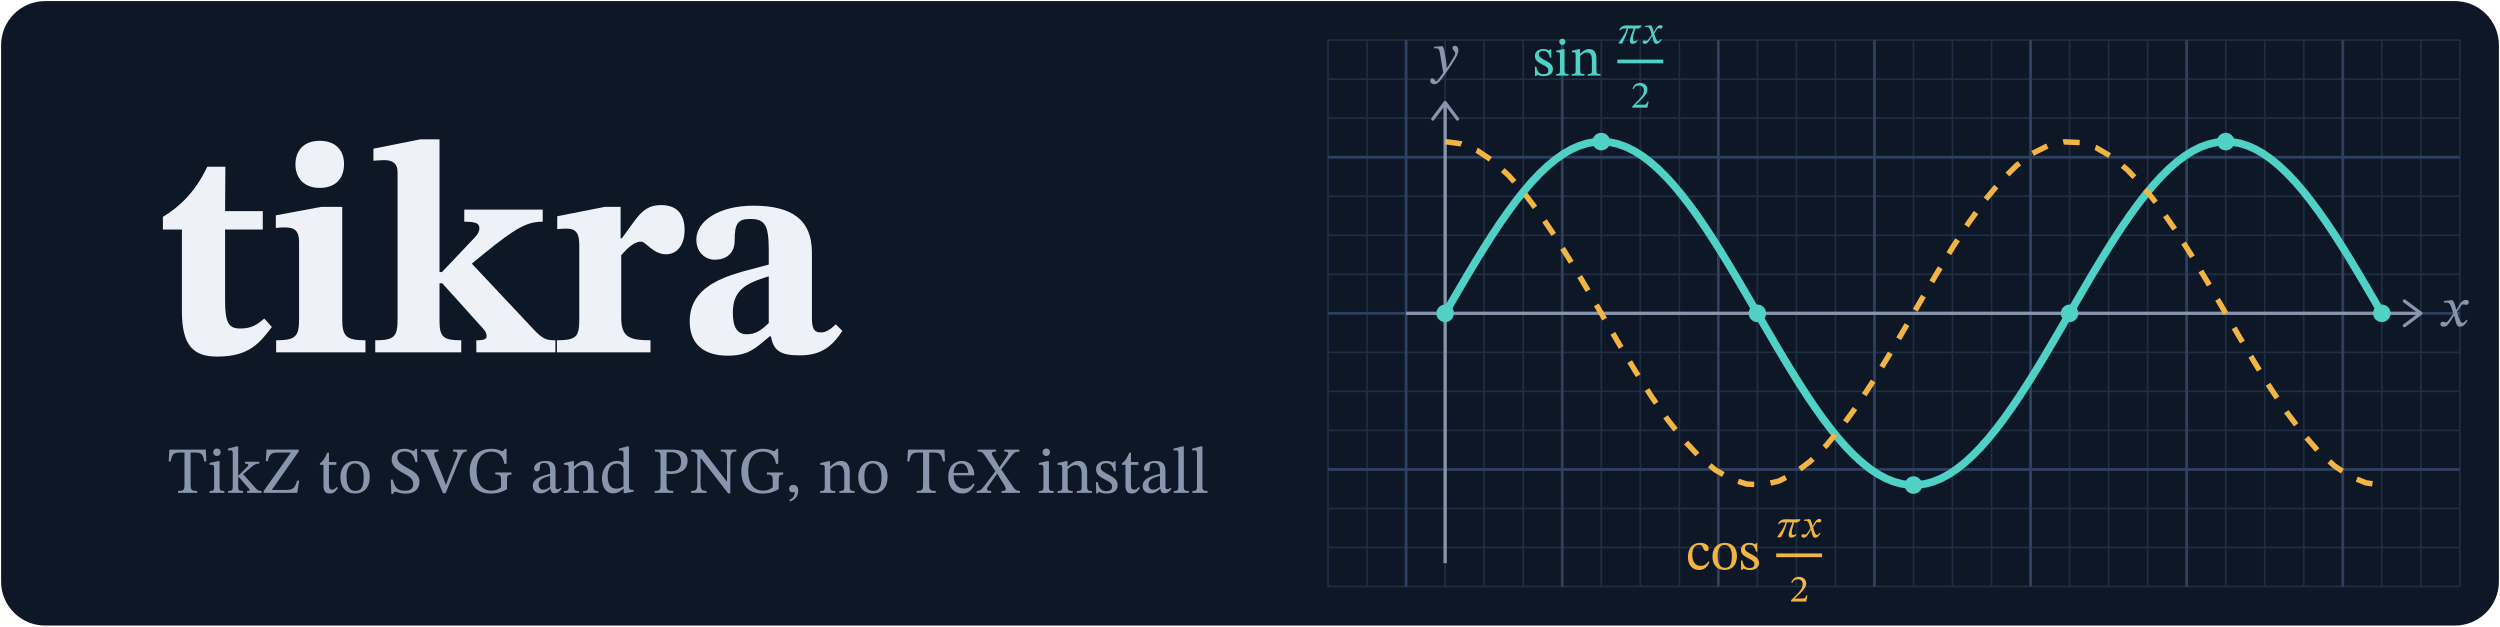
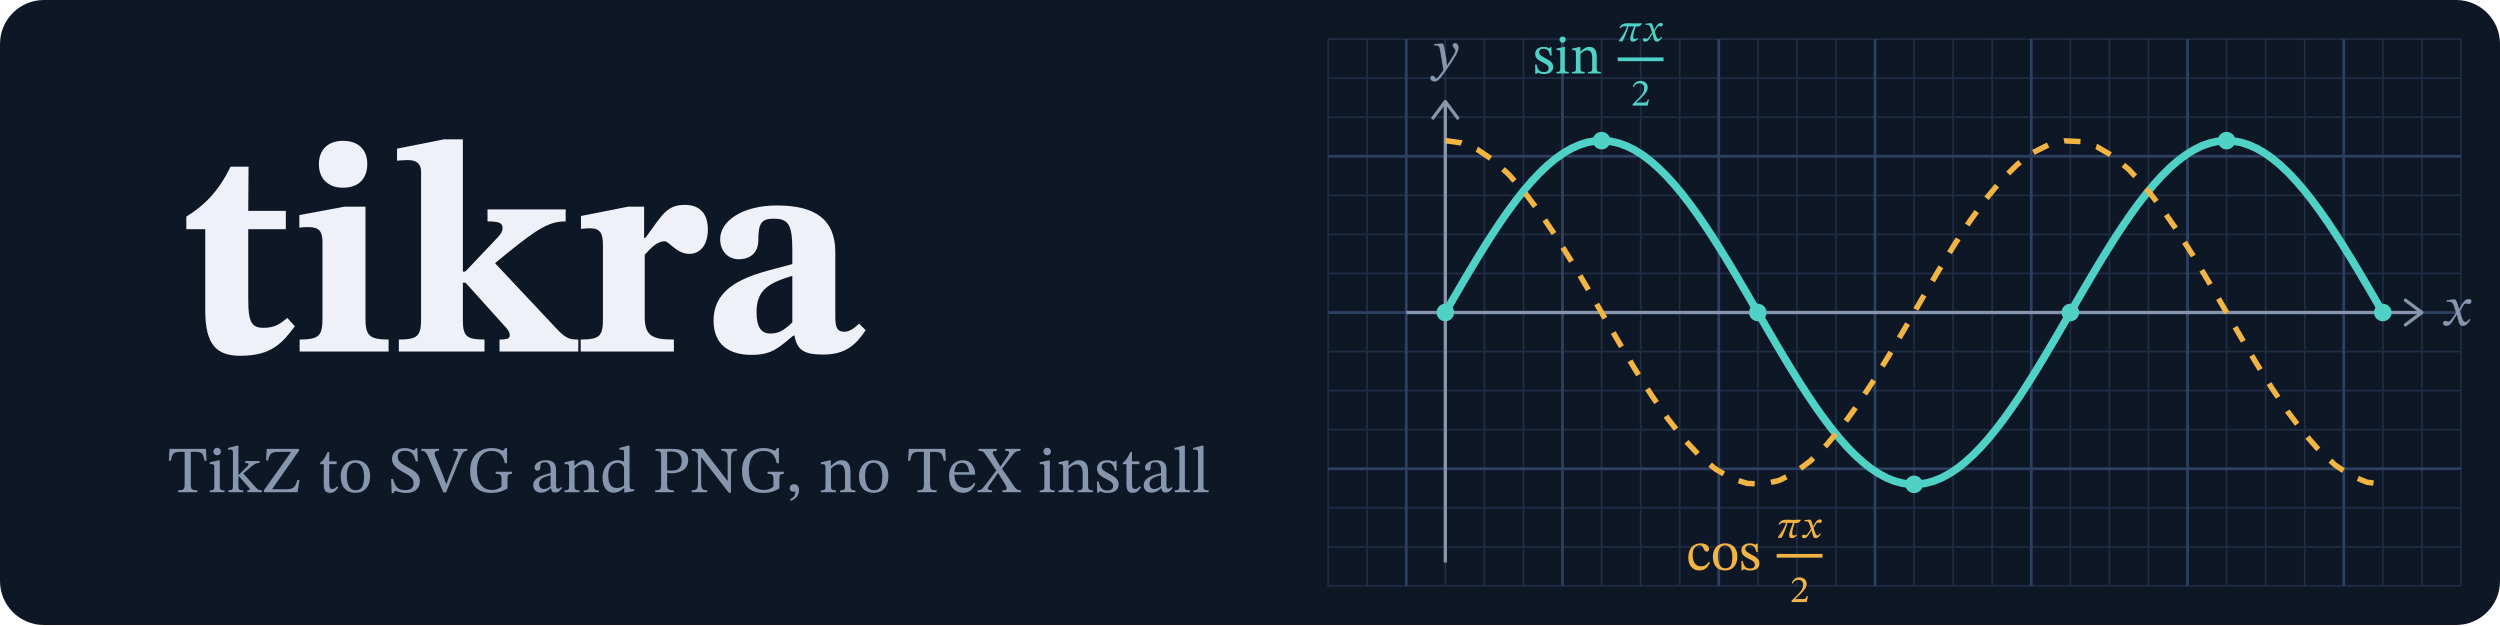
- <svg xmlns="http://www.w3.org/2000/svg" viewBox="-0.2 -114.011 455.644 114.211" width="455.644pt" height="114.211pt" role="img" aria-labelledby="tr-title">
+ <svg xmlns="http://www.w3.org/2000/svg" viewBox="0 -113.386 453.543 113.386" width="453.543pt" height="113.386pt" role="img" aria-labelledby="tr-title">
  <defs>
    <path id="tr-g3293" d="M190 -14 C295 -14 330 30 371 84 L346 112 C322 92 305 79 266 79 C228 79 216 98 216 171 L216 407 L341 407 L341 468 L216 468 L217 615 L157 615 C117 531 66 483 10 449 L10 407 L73 407 L73 136 C73 21 112 -14 190 -14 Z" />
    <path id="tr-g3280" d="M314 0 L314 40 C247 40 237 55 237 113 L237 482 L167 482 L17 454 L17 412 C17 412 29 414 43 414 C73 414 94 410 94 365 L94 110 C94 53 83 40 18 40 L18 0 Z M162 545 C215 545 243 576 243 624 C243 670 215 701 162 701 C111 701 82 670 82 623 C82 576 112 545 162 545 Z" />
    <path id="tr-g3284" d="M302 0 L302 40 C244 40 230 50 230 103 L230 229 L239 229 L375 78 C384 68 386 60 386 55 C386 45 382 40 352 40 L352 0 L614 0 L614 40 C586 40 573 42 539 79 L337 294 L376 326 C484 414 521 433 572 433 L572 473 L312 473 L312 433 C354 433 362 426 362 411 C362 399 355 390 348 382 L238 266 L230 266 L230 706 L167 706 L11 675 L11 635 C11 635 34 637 47 637 C72 637 91 628 91 597 L91 109 C91 52 80 40 17 40 L17 0 Z" />
    <path id="tr-g3291" d="M327 0 L327 40 C256 40 230 51 230 116 L230 322 C253 348 274 367 296 367 C312 367 335 325 379 325 C409 325 440 348 440 406 C440 457 415 488 363 488 C300 488 285 448 232 378 L228 378 L228 482 L175 482 L18 451 L18 408 C18 408 29 410 49 410 C84 410 91 390 91 354 L91 109 C91 53 82 40 17 40 L17 0 Z" />
    <path id="tr-g3272" d="M393 -10 C468 -10 502 22 535 71 L513 93 C498 78 481 66 465 66 C444 66 434 74 434 114 L434 331 C434 441 365 486 240 486 C124 486 51 434 51 374 C51 329 83 307 112 307 C147 307 178 325 178 371 C178 428 189 442 229 442 C277 442 291 424 291 339 L291 291 C196 263 29 242 29 103 C29 22 82 -11 155 -11 C224 -11 246 13 294 53 L298 53 C307 7 327 -10 393 -10 Z M218 60 C187 60 172 82 172 131 C172 206 213 228 291 252 L291 97 C262 69 244 60 218 60 Z" />
    <path id="tr-g22" d="M587 477 L579 657 L26 657 L15 477 L46 477 C67 586 81 612 191 612 L255 612 L255 131 C255 40 241 30 157 30 L157 0 L447 0 L447 30 C361 30 348 40 348 131 L348 612 L411 612 C522 612 534 586 556 477 Z" />
    <path id="tr-g263" d="M257 28 C190 28 185 43 185 101 L185 482 L159 482 L33 454 L33 425 C33 425 44 427 58 427 C87 427 102 423 102 380 L102 101 C102 44 99 28 32 28 L32 0 L257 0 Z M145 673 C110 673 88 647 88 617 C88 586 111 560 145 560 C180 560 202 586 202 617 C202 647 180 673 145 673 Z" />
    <path id="tr-g266" d="M539 0 L539 29 C497 29 481 32 433 87 L257 285 L307 326 C420 425 438 443 503 443 L503 473 L287 473 L287 443 C325 443 336 438 336 425 C336 409 322 397 318 393 L189 265 L183 265 L183 706 L156 706 L26 671 L26 644 C26 644 46 646 60 646 C93 646 100 637 100 595 L100 95 C100 40 90 29 30 29 L30 0 L257 0 L257 29 C194 29 183 40 183 91 L183 243 L189 243 L346 65 C351 60 357 50 357 41 C357 32 347 29 318 29 L318 0 Z" />
    <path id="tr-g28" d="M567 186 L536 186 C503 75 478 44 364 44 L155 44 L155 50 L560 629 L560 657 L71 657 L60 482 L92 482 C112 593 152 612 255 612 L436 612 L436 604 L28 29 L28 0 L538 0 Z" />
    <path id="tr-g275" d="M293 90 C268 62 255 49 223 49 C184 49 175 73 175 144 L175 426 L288 426 L288 468 L175 468 L176 610 L150 610 C114 525 84 478 37 449 L37 426 L92 426 L92 116 C92 26 121 -10 188 -10 C252 -10 273 20 312 74 Z" />
    <path id="tr-g270" d="M258 485 C123 485 34 387 34 242 C34 80 118 -10 258 -10 C388 -10 480 78 480 246 C480 394 395 485 258 485 Z M254 447 C343 447 388 364 388 241 C388 78 344 30 262 30 C176 29 127 96 127 255 C127 383 178 447 254 447 Z" />
    <path id="tr-g21" d="M440 467 L433 667 L407 667 C402 646 392 638 376 638 C352 638 330 669 239 669 C135 668 49 612 49 507 C49 402 130 354 210 308 C292 261 376 226 376 138 C376 62 329 32 254 32 C152 31 101 63 66 201 L35 201 L44 -15 L75 -15 C76 5 88 18 102 18 C125 18 164 -12 268 -12 C384 -12 471 51 471 167 C471 286 372 331 283 381 C208 424 136 460 136 535 C136 597 175 629 243 629 C344 630 382 577 410 467 Z" />
    <path id="tr-g24" d="M407 226 L372 126 L367 126 L328 231 L207 528 C195 557 190 576 190 589 C190 626 232 627 258 627 L258 657 L-10 657 L-10 627 C44 627 66 603 95 536 L324 -5 L364 -5 L570 497 C618 610 631 627 687 627 L687 657 L477 657 L477 627 C524 627 544 620 544 593 C544 575 539 559 533 544 Z" />
    <path id="tr-g9" d="M685 310 L438 310 L438 278 C514 278 526 264 526 192 L526 84 C486 54 446 34 384 34 C241 34 154 134 154 338 C154 515 236 626 377 626 C483 626 553 573 576 440 L610 440 L610 669 L581 669 C568 647 562 633 545 633 C520 633 486 669 376 669 C188 669 50 548 50 326 C50 112 158 -11 370 -11 C480 -11 545 15 617 57 L617 202 C617 264 629 278 685 278 Z" />
    <path id="tr-g255" d="M308 62 C314 18 324 -5 368 -5 C419 -5 443 16 476 64 L461 80 C447 65 433 55 414 55 C393 55 384 63 384 104 L384 331 C384 435 343 485 234 485 C125 485 58 431 58 375 C58 342 80 327 100 327 C128 327 144 342 144 373 C144 433 154 454 211 454 C271 454 301 421 301 334 L301 290 C215 263 38 237 38 105 C38 41 80 -7 157 -7 C221 -7 257 21 304 62 Z M301 92 C267 64 231 48 198 48 C155 48 126 79 126 129 C126 207 210 234 301 257 Z" />
    <path id="tr-g269" d="M481 307 C481 422 438 485 347 485 C284 485 240 449 186 401 L182 401 L183 482 L160 482 L33 453 L33 424 C33 424 43 426 60 426 C87 426 102 418 102 382 L102 101 C102 45 99 28 32 28 L32 0 L261 0 L261 28 C189 28 185 45 185 101 L185 358 C215 385 252 421 306 421 C351 421 398 402 398 282 L398 101 C398 45 395 28 324 28 L324 0 L555 0 L555 28 C488 28 481 45 481 101 Z" />
    <path id="tr-g258" d="M514 18 L514 45 L493 45 C456 45 443 55 443 107 L443 706 L416 706 L290 671 L290 643 C290 643 307 645 316 645 C355 645 360 636 360 592 L360 461 C329 478 296 485 263 485 C137 485 33 384 33 219 C33 91 91 -8 204 -8 C270 -8 321 30 359 64 L363 64 L363 -5 L386 -5 Z M360 101 C325 77 298 64 251 64 C166 64 120 120 120 258 C120 384 177 445 261 445 C323 445 352 406 360 365 Z" />
    <path id="tr-g18" d="M48 657 L48 627 C112 627 133 616 133 557 L133 127 C133 43 122 30 44 30 L44 0 L326 0 L326 30 C245 30 225 41 225 123 L225 294 C236 289 262 286 282 286 C413 286 544 335 544 491 C544 624 425 657 297 657 Z M225 614 C246 616 265 618 285 618 C393 618 445 567 445 477 C445 361 387 327 279 327 C259 327 236 329 225 331 Z" />
    <path id="tr-g16" d="M715 657 L479 657 L479 627 C521 627 539 621 555 602 C570 585 574 558 574 498 L574 174 L569 174 L199 657 L29 657 L29 627 C74 627 91 617 123 576 L123 149 C123 48 108 30 29 30 L29 0 L263 0 L263 30 C188 30 172 49 172 149 L172 527 L177 527 L591 -8 L624 -8 L624 493 C624 565 634 593 650 607 C665 621 679 627 715 627 Z" />
    <path id="tr-g1048" d="M70 -132 C110 -114 194 -80 194 33 C194 88 167 121 117 121 C77 121 55 94 55 62 C55 33 71 8 110 8 C121 8 130 10 141 14 C141 -67 95 -91 58 -107 Z" />
    <path id="tr-g259" d="M415 143 C383 101 352 65 271 65 C191 65 115 128 115 266 L431 266 C426 406 354 485 245 485 C128 485 34 405 34 238 C34 77 127 -10 247 -10 C350 -10 398 53 434 129 Z M114 303 C122 396 162 445 230 445 C301 445 334 377 337 303 Z" />
    <path id="tr-g26" d="M660 0 L660 29 C610 30 590 41 557 89 L374 357 L513 538 C568 611 588 625 652 627 L652 657 L422 657 L422 627 C470 627 481 619 481 604 C481 588 470 568 454 542 L349 391 L347 391 L291 486 C267 533 232 574 232 598 C232 619 247 627 284 627 L295 627 L295 657 L17 657 L17 627 C86 627 96 612 144 542 L287 328 L120 108 C72 45 55 31 2 29 L2 0 L223 0 L223 29 C170 29 159 40 159 57 C159 76 179 103 192 120 L313 291 L315 291 L344 241 L407 142 C433 101 443 78 443 57 C443 35 429 29 390 29 L380 29 L380 0 Z" />
    <path id="tr-g274" d="M39 164 L42 -8 L63 -8 L84 15 L86 15 C112 4 142 -11 200 -11 C290 -11 368 25 368 119 C368 193 319 230 228 278 C144 321 111 346 111 385 C111 430 146 451 192 451 C253 451 290 422 312 327 L339 327 L336 480 L316 480 L299 459 L298 459 C273 471 243 485 193 485 C107 485 40 441 40 359 C40 285 81 250 172 204 C265 158 284 139 284 92 C284 45 248 26 198 26 C124 26 86 61 65 164 Z" />
    <path id="tr-g267" d="M260 29 C188 29 183 43 183 101 L183 706 L158 706 L26 671 L26 644 C26 644 41 646 58 646 C83 646 100 644 100 603 L100 101 C100 45 96 29 30 29 L30 0 L260 0 Z" />
    <path id="tr-g3354" d="M315 298 L312 298 L300 349 C286 403 267 447 243 475 L228 475 L89 459 L89 429 C89 429 104 432 120 432 C186 433 203 406 230 322 L258 231 L186 126 C147 70 129 69 125 69 C108 69 84 82 62 82 C38 82 23 60 23 40 C23 15 38 -9 81 -9 C141 -9 174 38 206 90 L270 194 L274 194 L299 93 C313 28 335 -10 381 -10 C449 -10 491 58 520 102 L499 118 C472 82 453 62 427 62 C396 62 376 99 348 191 L327 259 L388 356 C405 384 419 398 442 398 C455 398 478 388 494 388 C521 388 540 411 540 435 C540 463 528 479 490 479 C431 479 391 430 364 382 Z" />
    <path id="tr-g3355" d="M251 325 C239 405 232 437 210 475 L195 475 L53 464 L53 435 C53 435 74 437 88 437 C149 437 154 388 161 343 L220 -9 C192 -52 112 -165 93 -165 C71 -165 60 -112 22 -112 C-1 -112 -17 -125 -17 -155 C-17 -192 18 -220 60 -220 C136 -220 197 -112 289 15 C341 87 398 173 452 268 C484 322 496 367 496 406 C496 449 470 482 433 482 C404 482 389 464 389 443 C389 405 438 377 438 351 C438 327 429 303 405 264 L290 79 L284 79 L275 179 Z" />
    <path id="tr-g4030" d="M625 473 C571 469 513 467 451 467 C380 468 324 472 252 472 C157 472 90 442 48 354 L70 339 C113 391 135 392 242 392 C218 307 189 249 137 169 C88 93 76 77 31 14 L31 0 L126 0 C167 68 258 285 281 391 C330 391 375 389 424 388 C383 277 326 154 326 68 C326 26 343 -9 391 -9 C452 -9 494 20 527 69 L514 86 C497 73 479 61 444 61 C412 61 405 94 405 121 C405 197 452 339 468 387 C493 386 507 386 522 386 C589 386 622 436 627 461 Z" />
    <path id="tr-g1139" d="M464 160 L435 160 C412 100 399 79 346 79 L207 79 L137 76 L137 81 L269 206 C375 313 432 382 432 471 C432 576 353 644 240 644 C143 644 75 588 44 491 L68 481 C105 556 149 579 214 579 C291 579 339 531 339 456 C339 351 289 288 190 186 L38 34 L38 0 L432 0 Z" />
    <path id="tr-g257" d="M408 148 C363 90 329 65 264 65 C161 65 112 151 112 273 C112 388 161 448 242 448 C328 448 295 334 369 334 C397 334 411 350 411 379 C411 437 353 485 259 485 C115 485 33 383 33 226 C33 87 108 -10 233 -10 C340 -10 389 53 427 134 Z" />
  </defs>
-   <path d="M0 0 M8 0 L447.244 0 C451.644 0 455.244 -3.6 455.244 -8 L455.244 -105.811 C455.244 -110.211 451.644 -113.811 447.244 -113.811 L8 -113.811 C3.6 -113.811 0 -110.211 0 -105.811 L0 -8 C0 -3.6 3.6 0 8 0 Z" fill="#0e1726" />
-   <path d="M241.848 -7.113 M241.848 -7.113 L241.848 -106.698 M248.962 -7.113 L248.962 -106.698 M256.075 -7.113 L256.075 -106.698 M263.188 -7.113 L263.188 -106.698 M270.301 -7.113 L270.301 -106.698 M277.414 -7.113 L277.414 -106.698 M284.528 -7.113 L284.528 -106.698 M291.641 -7.113 L291.641 -106.698 M298.754 -7.113 L298.754 -106.698 M305.867 -7.113 L305.867 -106.698 M312.98 -7.113 L312.98 -106.698 M320.094 -7.113 L320.094 -106.698 M327.207 -7.113 L327.207 -106.698 M334.32 -7.113 L334.32 -106.698 M341.433 -7.113 L341.433 -106.698 M348.546 -7.113 L348.546 -106.698 M355.659 -7.113 L355.659 -106.698 M362.773 -7.113 L362.773 -106.698 M369.886 -7.113 L369.886 -106.698 M376.999 -7.113 L376.999 -106.698 M384.112 -7.113 L384.112 -106.698 M391.225 -7.113 L391.225 -106.698 M398.339 -7.113 L398.339 -106.698 M405.452 -7.113 L405.452 -106.698 M412.565 -7.113 L412.565 -106.698 M419.678 -7.113 L419.678 -106.698 M426.791 -7.113 L426.791 -106.698 M433.905 -7.113 L433.905 -106.698 M441.018 -7.113 L441.018 -106.698 M448.131 -7.113 L448.131 -106.698 M241.848 -7.113 L448.131 -7.113 M241.848 -14.226 L448.131 -14.226 M241.848 -21.34 L448.131 -21.34 M241.848 -28.453 L448.131 -28.453 M241.848 -35.566 L448.131 -35.566 M241.848 -42.679 L448.131 -42.679 M241.848 -49.792 L448.131 -49.792 M241.848 -56.906 L448.131 -56.906 M241.848 -64.019 L448.131 -64.019 M241.848 -71.132 L448.131 -71.132 M241.848 -78.245 L448.131 -78.245 M241.848 -85.358 L448.131 -85.358 M241.848 -92.471 L448.131 -92.471 M241.848 -99.585 L448.131 -99.585 M241.848 -106.698 L448.131 -106.698" fill="none" stroke="#1f2d45" stroke-width="0.3" stroke-linejoin="round" />
-   <path d="M241.848 -7.113 M256.075 -7.113 L256.075 -106.698 M284.528 -7.113 L284.528 -106.698 M312.98 -7.113 L312.98 -106.698 M341.433 -7.113 L341.433 -106.698 M369.886 -7.113 L369.886 -106.698 M398.339 -7.113 L398.339 -106.698 M426.791 -7.113 L426.791 -106.698 M241.848 -28.453 L448.131 -28.453 M241.848 -56.906 L448.131 -56.906 M241.848 -85.358 L448.131 -85.358" fill="none" stroke="#2e4060" stroke-width="0.5" stroke-linejoin="round" />
-   <g>
-     <g fill="#eef2f8">
-       <use href="#tr-g3293" transform="translate(28.941 -49.792) scale(0.055 -0.055)" />
-       <use href="#tr-g3280" transform="translate(49.138 -49.792) scale(0.055 -0.055)" />
-       <use href="#tr-g3284" transform="translate(67.256 -49.792) scale(0.055 -0.055)" />
-       <use href="#tr-g3291" transform="translate(100.371 -49.792) scale(0.055 -0.055)" />
-       <use href="#tr-g3272" transform="translate(123.908 -49.792) scale(0.055 -0.055)" />
-     </g>
+   <path d="M0 0 M7.97 0 L445.573 0 C449.975 0 453.543 -3.568 453.543 -7.97 L453.543 -105.416 C453.543 -109.818 449.975 -113.386 445.573 -113.386 L7.97 -113.386 C3.568 -113.386 0 -109.818 0 -105.416 L0 -7.97 C0 -3.568 3.568 0 7.97 0 Z" fill="#0e1726" />
+   <path d="M240.945 -7.087 M240.945 -7.087 L240.945 -106.299 M248.031 -7.087 L248.031 -106.299 M255.118 -7.087 L255.118 -106.299 M262.205 -7.087 L262.205 -106.299 M269.291 -7.087 L269.291 -106.299 M276.378 -7.087 L276.378 -106.299 M283.465 -7.087 L283.465 -106.299 M290.551 -7.087 L290.551 -106.299 M297.638 -7.087 L297.638 -106.299 M304.724 -7.087 L304.724 -106.299 M311.811 -7.087 L311.811 -106.299 M318.898 -7.087 L318.898 -106.299 M325.984 -7.087 L325.984 -106.299 M333.071 -7.087 L333.071 -106.299 M340.157 -7.087 L340.157 -106.299 M347.244 -7.087 L347.244 -106.299 M354.331 -7.087 L354.331 -106.299 M361.417 -7.087 L361.417 -106.299 M368.504 -7.087 L368.504 -106.299 M375.591 -7.087 L375.591 -106.299 M382.677 -7.087 L382.677 -106.299 M389.764 -7.087 L389.764 -106.299 M396.85 -7.087 L396.85 -106.299 M403.937 -7.087 L403.937 -106.299 M411.024 -7.087 L411.024 -106.299 M418.11 -7.087 L418.11 -106.299 M425.197 -7.087 L425.197 -106.299 M432.283 -7.087 L432.283 -106.299 M439.37 -7.087 L439.37 -106.299 M446.457 -7.087 L446.457 -106.299 M240.945 -7.087 L446.457 -7.087 M240.945 -14.173 L446.457 -14.173 M240.945 -21.26 L446.457 -21.26 M240.945 -28.346 L446.457 -28.346 M240.945 -35.433 L446.457 -35.433 M240.945 -42.52 L446.457 -42.52 M240.945 -49.606 L446.457 -49.606 M240.945 -56.693 L446.457 -56.693 M240.945 -63.78 L446.457 -63.78 M240.945 -70.866 L446.457 -70.866 M240.945 -77.953 L446.457 -77.953 M240.945 -85.039 L446.457 -85.039 M240.945 -92.126 L446.457 -92.126 M240.945 -99.213 L446.457 -99.213 M240.945 -106.299 L446.457 -106.299" fill="none" stroke="#1f2d45" stroke-width="0.299" stroke-miterlimit="10" />
+   <path d="M240.945 -7.087 M255.118 -7.087 L255.118 -106.299 M283.465 -7.087 L283.465 -106.299 M311.811 -7.087 L311.811 -106.299 M340.157 -7.087 L340.157 -106.299 M368.504 -7.087 L368.504 -106.299 M396.85 -7.087 L396.85 -106.299 M425.197 -7.087 L425.197 -106.299 M240.945 -28.346 L446.457 -28.346 M240.945 -56.693 L446.457 -56.693 M240.945 -85.039 L446.457 -85.039" fill="none" stroke="#2e4060" stroke-width="0.498" stroke-miterlimit="10" />
+   <g transform="matrix(2.2 0 0 2.2 33.256 -49.606)" fill="#eef2f8">
+     <use href="#tr-g3293" transform="translate(0 0) scale(0.02479 -0.02479)" />
+     <use href="#tr-g3280" transform="translate(9.146 0) scale(0.02479 -0.02479)" />
+     <use href="#tr-g3284" transform="translate(17.351 0) scale(0.02479 -0.02479)" />
+     <use href="#tr-g3291" transform="translate(32.347 0) scale(0.02479 -0.02479)" />
+     <use href="#tr-g3272" transform="translate(43.006 0) scale(0.02479 -0.02479)" />
  </g>
-   <g>
-     <g fill="#8796ad">
-       <use href="#tr-g22" transform="translate(30.363 -24.185) scale(0.012 -0.012)" />
-       <use href="#tr-g263" transform="translate(37.599 -24.185) scale(0.012 -0.012)" />
-       <use href="#tr-g266" transform="translate(41.019 -24.185) scale(0.012 -0.012)" />
-       <use href="#tr-g28" transform="translate(47.523 -24.185) scale(0.012 -0.012)" />
-       <use href="#tr-g275" transform="translate(57.651 -24.185) scale(0.012 -0.012)" />
-       <use href="#tr-g270" transform="translate(61.431 -24.185) scale(0.012 -0.012)" />
-       <use href="#tr-g21" transform="translate(70.599 -24.185) scale(0.012 -0.012)" />
-       <use href="#tr-g24" transform="translate(76.647 -24.185) scale(0.012 -0.012)" />
-       <use href="#tr-g9" transform="translate(84.807 -24.185) scale(0.012 -0.012)" />
-       <use href="#tr-g255" transform="translate(96.447 -24.185) scale(0.012 -0.012)" />
-       <use href="#tr-g269" transform="translate(102.207 -24.185) scale(0.012 -0.012)" />
-       <use href="#tr-g258" transform="translate(109.119 -24.185) scale(0.012 -0.012)" />
-       <use href="#tr-g18" transform="translate(118.587 -24.185) scale(0.012 -0.012)" />
-       <use href="#tr-g16" transform="translate(125.415 -24.185) scale(0.012 -0.012)" />
-       <use href="#tr-g9" transform="translate(134.319 -24.185) scale(0.012 -0.012)" />
-       <use href="#tr-g1048" transform="translate(142.959 -24.185) scale(0.012 -0.012)" />
-       <use href="#tr-g269" transform="translate(148.899 -24.185) scale(0.012 -0.012)" />
-       <use href="#tr-g270" transform="translate(155.811 -24.185) scale(0.012 -0.012)" />
-       <use href="#tr-g22" transform="translate(164.979 -24.185) scale(0.012 -0.012)" />
-       <use href="#tr-g259" transform="translate(172.215 -24.185) scale(0.012 -0.012)" />
-       <use href="#tr-g26" transform="translate(177.783 -24.185) scale(0.012 -0.012)" />
-       <use href="#tr-g263" transform="translate(188.751 -24.185) scale(0.012 -0.012)" />
-       <use href="#tr-g269" transform="translate(192.171 -24.185) scale(0.012 -0.012)" />
-       <use href="#tr-g274" transform="translate(199.083 -24.185) scale(0.012 -0.012)" />
-       <use href="#tr-g275" transform="translate(203.823 -24.185) scale(0.012 -0.012)" />
-       <use href="#tr-g255" transform="translate(207.603 -24.185) scale(0.012 -0.012)" />
-       <use href="#tr-g267" transform="translate(213.363 -24.185) scale(0.012 -0.012)" />
-       <use href="#tr-g267" transform="translate(216.759 -24.185) scale(0.012 -0.012)" />
-     </g>
+   <g transform="translate(30.449 -24.094)" fill="#8796ad">
+     <use href="#tr-g22" transform="translate(0 0) scale(0.01196 -0.01196)" />
+     <use href="#tr-g263" transform="translate(7.209 0) scale(0.01196 -0.01196)" />
+     <use href="#tr-g266" transform="translate(10.616 0) scale(0.01196 -0.01196)" />
+     <use href="#tr-g28" transform="translate(17.096 0) scale(0.01196 -0.01196)" />
+     <use href="#tr-g275" transform="translate(27.186 0) scale(0.01196 -0.01196)" />
+     <use href="#tr-g270" transform="translate(30.952 0) scale(0.01196 -0.01196)" />
+     <use href="#tr-g21" transform="translate(40.086 0) scale(0.01196 -0.01196)" />
+     <use href="#tr-g24" transform="translate(46.111 0) scale(0.01196 -0.01196)" />
+     <use href="#tr-g9" transform="translate(54.241 0) scale(0.01196 -0.01196)" />
+     <use href="#tr-g255" transform="translate(65.837 0) scale(0.01196 -0.01196)" />
+     <use href="#tr-g269" transform="translate(71.576 0) scale(0.01196 -0.01196)" />
+     <use href="#tr-g258" transform="translate(78.462 0) scale(0.01196 -0.01196)" />
+     <use href="#tr-g18" transform="translate(87.894 0) scale(0.01196 -0.01196)" />
+     <use href="#tr-g16" transform="translate(94.697 0) scale(0.01196 -0.01196)" />
+     <use href="#tr-g9" transform="translate(103.568 0) scale(0.01196 -0.01196)" />
+     <use href="#tr-g1048" transform="translate(112.175 0) scale(0.01196 -0.01196)" />
+     <use href="#tr-g269" transform="translate(118.093 0) scale(0.01196 -0.01196)" />
+     <use href="#tr-g270" transform="translate(124.979 0) scale(0.01196 -0.01196)" />
+     <use href="#tr-g22" transform="translate(134.113 0) scale(0.01196 -0.01196)" />
+     <use href="#tr-g259" transform="translate(141.322 0) scale(0.01196 -0.01196)" />
+     <use href="#tr-g26" transform="translate(146.869 0) scale(0.01196 -0.01196)" />
+     <use href="#tr-g263" transform="translate(157.796 0) scale(0.01196 -0.01196)" />
+     <use href="#tr-g269" transform="translate(161.203 0) scale(0.01196 -0.01196)" />
+     <use href="#tr-g274" transform="translate(168.09 0) scale(0.01196 -0.01196)" />
+     <use href="#tr-g275" transform="translate(172.812 0) scale(0.01196 -0.01196)" />
+     <use href="#tr-g255" transform="translate(176.578 0) scale(0.01196 -0.01196)" />
+     <use href="#tr-g267" transform="translate(182.316 0) scale(0.01196 -0.01196)" />
+     <use href="#tr-g267" transform="translate(185.7 0) scale(0.01196 -0.01196)" />
  </g>
-   <path d="M256.075 -56.906 L441.018 -56.906" fill="none" stroke="#8796ad" stroke-width="0.6" stroke-linejoin="round" />
-   <polyline points="438.018,-59.156 441.018,-56.906 438.018,-54.656" fill="none" stroke="#8796ad" stroke-width="0.6" stroke-linecap="round" stroke-linejoin="round" />
-   <g>
-     <g fill="#8796ad">
-       <use href="#tr-g3354" transform="translate(444.351 -54.561) scale(0.01 -0.01)" />
-     </g>
+   <path d="M255.118 -56.693 L439.37 -56.693" fill="none" stroke="#8796ad" stroke-width="0.598" stroke-miterlimit="10" />
+   <path d="M436.381 -58.935 L439.37 -56.693 L436.381 -54.451" fill="none" stroke="#8796ad" stroke-width="0.598" stroke-linecap="round" stroke-linejoin="round" />
+   <g transform="translate(442.99 -54.357)" fill="#8796ad">
+     <use href="#tr-g3354" transform="translate(0 0) scale(0.00996 -0.00996)" />
  </g>
-   <path d="M263.188 -11.381 L263.188 -95.317" fill="none" stroke="#8796ad" stroke-width="0.6" stroke-linejoin="round" />
-   <polyline points="260.938,-92.317 263.188,-95.317 265.438,-92.317" fill="none" stroke="#8796ad" stroke-width="0.6" stroke-linecap="round" stroke-linejoin="round" />
-   <g>
-     <g fill="#8796ad">
-       <use href="#tr-g3355" transform="translate(260.638 -100.85) scale(0.01 -0.01)" />
-     </g>
+   <path d="M262.205 -11.339 L262.205 -94.961" fill="none" stroke="#8796ad" stroke-width="0.598" stroke-miterlimit="10" />
+   <path d="M259.963 -91.972 L262.205 -94.961 L264.446 -91.972" fill="none" stroke="#8796ad" stroke-width="0.598" stroke-linecap="round" stroke-linejoin="round" />
+   <g transform="translate(259.664 -100.772)" fill="#8796ad">
+     <use href="#tr-g3355" transform="translate(0 0) scale(0.00996 -0.00996)" />
  </g>
-   <path d="M263.188 -56.906 L264.623 -59.382 L266.057 -61.842 L267.492 -64.272 L268.926 -66.656 L270.361 -68.978 L271.796 -71.225 L273.23 -73.382 L274.665 -75.435 L276.099 -77.373 L277.534 -79.182 L278.969 -80.852 L280.403 -82.371 L281.838 -83.731 L283.272 -84.922 L284.707 -85.938 L286.141 -86.772 L287.576 -87.419 L289.011 -87.874 L290.445 -88.135 L291.88 -88.201 L293.314 -88.07 L294.749 -87.744 L296.184 -87.224 L297.618 -86.515 L299.053 -85.62 L300.487 -84.544 L301.922 -83.296 L303.357 -81.882 L304.791 -80.311 L306.226 -78.594 L307.66 -76.741 L309.095 -74.763 L310.53 -72.674 L311.964 -70.485 L313.399 -68.212 L314.833 -65.867 L316.268 -63.467 L317.703 -61.025 L319.137 -58.557 L320.572 -56.079 L322.006 -53.607 L323.441 -51.155 L324.875 -48.738 L326.31 -46.374 L327.745 -44.075 L329.179 -41.857 L330.614 -39.733 L332.048 -37.716 L333.483 -35.82 L334.918 -34.056 L336.352 -32.436 L337.787 -30.969 L339.221 -29.664 L340.656 -28.53 L342.091 -27.574 L343.525 -26.802 L344.96 -26.219 L346.394 -25.828 L347.829 -25.632 L349.264 -25.632 L350.698 -25.828 L352.133 -26.219 L353.567 -26.802 L355.002 -27.574 L356.437 -28.53 L357.871 -29.664 L359.306 -30.969 L360.74 -32.436 L362.175 -34.056 L363.609 -35.82 L365.044 -37.716 L366.479 -39.733 L367.913 -41.857 L369.348 -44.075 L370.782 -46.374 L372.217 -48.738 L373.652 -51.155 L375.086 -53.607 L376.521 -56.079 L377.955 -58.557 L379.39 -61.025 L380.825 -63.467 L382.259 -65.867 L383.694 -68.212 L385.128 -70.485 L386.563 -72.674 L387.998 -74.763 L389.432 -76.741 L390.867 -78.594 L392.301 -80.311 L393.736 -81.882 L395.171 -83.296 L396.605 -84.544 L398.04 -85.62 L399.474 -86.515 L400.909 -87.224 L402.343 -87.744 L403.778 -88.07 L405.213 -88.201 L406.647 -88.135 L408.082 -87.874 L409.516 -87.419 L410.951 -86.772 L412.386 -85.938 L413.82 -84.922 L415.255 -83.731 L416.689 -82.371 L418.124 -80.852 L419.559 -79.182 L420.993 -77.373 L422.428 -75.435 L423.862 -73.382 L425.297 -71.225 L426.732 -68.978 L428.166 -66.656 L429.601 -64.272 L431.035 -61.842 L432.47 -59.382 L433.905 -56.906" fill="none" stroke="#4fd1c5" stroke-width="1.4" stroke-linejoin="round" />
-   <path d="M263.188 -88.204 L266.081 -87.805 L268.975 -86.62 L271.868 -84.678 L274.762 -82.029 L277.655 -78.74 L280.549 -74.895 L283.442 -70.592 L286.336 -65.941 L289.229 -61.06 L292.123 -56.072 L295.016 -51.106 L297.91 -46.288 L300.803 -41.74 L303.697 -37.578 L306.591 -33.909 L309.484 -30.824 L312.378 -28.404 L315.271 -26.71 L318.165 -25.785 L321.058 -25.652 L323.952 -26.315 L326.845 -27.757 L329.739 -29.941 L332.632 -32.811 L335.526 -36.295 L338.419 -40.304 L341.313 -44.736 L344.206 -49.478 L347.1 -54.408 L349.993 -59.403 L352.887 -64.333 L355.78 -69.075 L358.674 -73.507 L361.567 -77.516 L364.461 -81 L367.354 -83.87 L370.248 -86.055 L373.141 -87.496 L376.035 -88.159 L378.928 -88.026 L381.822 -87.101 L384.715 -85.407 L387.609 -82.987 L390.502 -79.902 L393.396 -76.233 L396.289 -72.071 L399.183 -67.523 L402.076 -62.705 L404.97 -57.739 L407.863 -52.751 L410.757 -47.87 L413.65 -43.219 L416.544 -38.916 L419.437 -35.071 L422.331 -31.782 L425.224 -29.133 L428.118 -27.191 L431.011 -26.006 L433.905 -25.607" fill="none" stroke="#f2b544" stroke-width="1" stroke-dasharray="3 3" stroke-linejoin="round" />
-   <path d="M263.188 -56.906 M264.788 -56.906 C264.788 -57.789 264.072 -58.506 263.188 -58.506 C262.304 -58.506 261.588 -57.789 261.588 -56.906 C261.588 -56.022 262.304 -55.306 263.188 -55.306 C264.072 -55.306 264.788 -56.022 264.788 -56.906 Z" fill="#4fd1c5" />
-   <path d="M291.641 -88.204 M293.241 -88.204 C293.241 -89.087 292.524 -89.804 291.641 -89.804 C290.757 -89.804 290.041 -89.087 290.041 -88.204 C290.041 -87.32 290.757 -86.604 291.641 -86.604 C292.524 -86.604 293.241 -87.32 293.241 -88.204 Z" fill="#4fd1c5" />
-   <path d="M320.094 -56.906 M321.694 -56.906 C321.694 -57.789 320.977 -58.506 320.094 -58.506 C319.21 -58.506 318.494 -57.789 318.494 -56.906 C318.494 -56.022 319.21 -55.306 320.094 -55.306 C320.977 -55.306 321.694 -56.022 321.694 -56.906 Z" fill="#4fd1c5" />
-   <path d="M348.546 -25.607 M350.146 -25.607 C350.146 -26.491 349.43 -27.207 348.546 -27.207 C347.663 -27.207 346.946 -26.491 346.946 -25.607 C346.946 -24.724 347.663 -24.007 348.546 -24.007 C349.43 -24.007 350.146 -24.724 350.146 -25.607 Z" fill="#4fd1c5" />
-   <path d="M376.999 -56.906 M378.599 -56.906 C378.599 -57.789 377.883 -58.506 376.999 -58.506 C376.115 -58.506 375.399 -57.789 375.399 -56.906 C375.399 -56.022 376.115 -55.306 376.999 -55.306 C377.883 -55.306 378.599 -56.022 378.599 -56.906 Z" fill="#4fd1c5" />
-   <path d="M405.452 -88.204 M407.052 -88.204 C407.052 -89.087 406.335 -89.804 405.452 -89.804 C404.568 -89.804 403.852 -89.087 403.852 -88.204 C403.852 -87.32 404.568 -86.604 405.452 -86.604 C406.335 -86.604 407.052 -87.32 407.052 -88.204 Z" fill="#4fd1c5" />
-   <path d="M433.905 -56.906 M435.505 -56.906 C435.505 -57.789 434.788 -58.506 433.905 -58.506 C433.021 -58.506 432.305 -57.789 432.305 -56.906 C432.305 -56.022 433.021 -55.306 433.905 -55.306 C434.788 -55.306 435.505 -56.022 435.505 -56.906 Z" fill="#4fd1c5" />
-   <g>
-     <g fill="#4fd1c5">
-       <use href="#tr-g274" transform="translate(279.152 -100.232) scale(0.01 -0.01)" />
-       <use href="#tr-g263" transform="translate(283.102 -100.232) scale(0.01 -0.01)" />
-       <use href="#tr-g269" transform="translate(285.952 -100.232) scale(0.01 -0.01)" />
-       <use href="#tr-g4030" transform="translate(294.579 -106.082) scale(0.007 -0.007)" />
-       <use href="#tr-g3354" transform="translate(299.017 -106.082) scale(0.007 -0.007)" />
-       <use href="#tr-g1139" transform="translate(297.022 -94.382) scale(0.007 -0.007)" />
-       <rect x="294.579" y="-103.152" width="8.351" height="0.68" />
-     </g>
+   <path d="M262.205 -56.693 L263.634 -59.16 L265.063 -61.611 L266.492 -64.032 L267.922 -66.407 L269.351 -68.72 L270.78 -70.959 L272.209 -73.108 L273.639 -75.154 L275.068 -77.084 L276.497 -78.886 L277.926 -80.55 L279.355 -82.063 L280.785 -83.418 L282.214 -84.605 L283.643 -85.617 L285.072 -86.448 L286.502 -87.092 L287.931 -87.546 L289.36 -87.806 L290.789 -87.871 L292.219 -87.741 L293.648 -87.416 L295.077 -86.899 L296.506 -86.192 L297.935 -85.3 L299.365 -84.229 L300.794 -82.985 L302.223 -81.576 L303.652 -80.011 L305.082 -78.3 L306.511 -76.454 L307.94 -74.484 L309.37 -72.402 L310.799 -70.222 L312.228 -67.957 L313.657 -65.621 L315.086 -63.229 L316.516 -60.797 L317.945 -58.338 L319.374 -55.87 L320.803 -53.406 L322.233 -50.963 L323.662 -48.556 L325.091 -46.2 L326.52 -43.91 L327.95 -41.7 L329.379 -39.584 L330.808 -37.575 L332.237 -35.686 L333.666 -33.929 L335.096 -32.315 L336.525 -30.853 L337.954 -29.553 L339.383 -28.424 L340.813 -27.471 L342.242 -26.702 L343.671 -26.121 L345.1 -25.732 L346.529 -25.536 L347.959 -25.536 L349.388 -25.732 L350.817 -26.121 L352.246 -26.702 L353.676 -27.471 L355.105 -28.424 L356.534 -29.553 L357.963 -30.853 L359.393 -32.315 L360.822 -33.929 L362.251 -35.686 L363.68 -37.575 L365.109 -39.584 L366.539 -41.7 L367.968 -43.91 L369.397 -46.2 L370.826 -48.556 L372.256 -50.963 L373.685 -53.406 L375.114 -55.87 L376.543 -58.338 L377.973 -60.797 L379.402 -63.229 L380.831 -65.621 L382.26 -67.957 L383.689 -70.222 L385.119 -72.402 L386.548 -74.484 L387.977 -76.454 L389.406 -78.3 L390.836 -80.011 L392.265 -81.576 L393.694 -82.985 L395.124 -84.229 L396.553 -85.3 L397.982 -86.192 L399.411 -86.899 L400.84 -87.416 L402.27 -87.741 L403.699 -87.871 L405.128 -87.806 L406.557 -87.546 L407.987 -87.092 L409.416 -86.448 L410.845 -85.617 L412.274 -84.605 L413.703 -83.418 L415.133 -82.063 L416.562 -80.55 L417.991 -78.886 L419.42 -77.084 L420.85 -75.154 L422.279 -73.108 L423.708 -70.959 L425.137 -68.72 L426.567 -66.407 L427.996 -64.032 L429.425 -61.611 L430.854 -59.16 L432.283 -56.693" fill="none" stroke="#4fd1c5" stroke-width="1.395" stroke-miterlimit="10" />
+   <path d="M262.205 -87.874 L265.087 -87.477 L267.97 -86.296 L270.853 -84.362 L273.735 -81.722 L276.618 -78.446 L279.501 -74.615 L282.383 -70.329 L285.266 -65.695 L288.149 -60.832 L291.032 -55.863 L293.914 -50.916 L296.797 -46.115 L299.68 -41.584 L302.562 -37.438 L305.445 -33.782 L308.328 -30.709 L311.21 -28.298 L314.093 -26.61 L316.976 -25.688 L319.859 -25.556 L322.741 -26.216 L325.624 -27.653 L328.507 -29.829 L331.389 -32.689 L334.272 -36.16 L337.155 -40.154 L340.037 -44.569 L342.92 -49.293 L345.803 -54.205 L348.686 -59.181 L351.568 -64.093 L354.451 -68.817 L357.333 -73.232 L360.216 -77.226 L363.099 -80.697 L365.982 -83.557 L368.864 -85.733 L371.747 -87.169 L374.63 -87.83 L377.512 -87.697 L380.395 -86.775 L383.278 -85.087 L386.16 -82.677 L389.043 -79.604 L391.926 -75.948 L394.809 -71.802 L397.691 -67.271 L400.574 -62.47 L403.457 -57.523 L406.339 -52.554 L409.222 -47.691 L412.105 -43.057 L414.987 -38.77 L417.87 -34.94 L420.753 -31.663 L423.636 -29.024 L426.518 -27.09 L429.401 -25.909 L432.283 -25.512" fill="none" stroke="#f2b544" stroke-width="0.996" stroke-dasharray="2.989 2.989" stroke-miterlimit="10" />
+   <path d="M262.205 -56.693 M263.799 -56.693 C263.799 -57.573 263.085 -58.287 262.205 -58.287 C261.324 -58.287 260.611 -57.573 260.611 -56.693 C260.611 -55.813 261.324 -55.099 262.205 -55.099 C263.085 -55.099 263.799 -55.813 263.799 -56.693 Z" fill="#4fd1c5" />
+   <path d="M290.551 -87.874 M292.145 -87.874 C292.145 -88.754 291.432 -89.468 290.551 -89.468 C289.671 -89.468 288.957 -88.754 288.957 -87.874 C288.957 -86.994 289.671 -86.28 290.551 -86.28 C291.432 -86.28 292.145 -86.994 292.145 -87.874 Z" fill="#4fd1c5" />
+   <path d="M318.898 -56.693 M320.492 -56.693 C320.492 -57.573 319.778 -58.287 318.898 -58.287 C318.017 -58.287 317.304 -57.573 317.304 -56.693 C317.304 -55.813 318.017 -55.099 318.898 -55.099 C319.778 -55.099 320.492 -55.813 320.492 -56.693 Z" fill="#4fd1c5" />
+   <path d="M347.244 -25.512 M348.838 -25.512 C348.838 -26.392 348.124 -27.106 347.244 -27.106 C346.364 -27.106 345.65 -26.392 345.65 -25.512 C345.65 -24.631 346.364 -23.918 347.244 -23.918 C348.124 -23.918 348.838 -24.631 348.838 -25.512 Z" fill="#4fd1c5" />
+   <path d="M375.591 -56.693 M377.185 -56.693 C377.185 -57.573 376.471 -58.287 375.591 -58.287 C374.71 -58.287 373.997 -57.573 373.997 -56.693 C373.997 -55.813 374.71 -55.099 375.591 -55.099 C376.471 -55.099 377.185 -55.813 377.185 -56.693 Z" fill="#4fd1c5" />
+   <path d="M403.937 -87.874 M405.531 -87.874 C405.531 -88.754 404.817 -89.468 403.937 -89.468 C403.057 -89.468 402.343 -88.754 402.343 -87.874 C402.343 -86.994 403.057 -86.28 403.937 -86.28 C404.817 -86.28 405.531 -86.994 405.531 -87.874 Z" fill="#4fd1c5" />
+   <path d="M432.283 -56.693 M433.877 -56.693 C433.877 -57.573 433.164 -58.287 432.283 -58.287 C431.403 -58.287 430.689 -57.573 430.689 -56.693 C430.689 -55.813 431.403 -55.099 432.283 -55.099 C433.164 -55.099 433.877 -55.813 433.877 -56.693 Z" fill="#4fd1c5" />
+   <g transform="translate(278.109 -100.057)" fill="#4fd1c5">
+     <use href="#tr-g274" transform="translate(0 0) scale(0.00996 -0.00996)" />
+     <use href="#tr-g263" transform="translate(3.935 0) scale(0.00996 -0.00996)" />
+     <use href="#tr-g269" transform="translate(6.775 0) scale(0.00996 -0.00996)" />
+     <use href="#tr-g4030" transform="translate(15.369 -5.828) scale(0.00697 -0.00697)" />
+     <use href="#tr-g3354" transform="translate(19.79 -5.828) scale(0.00697 -0.00697)" />
+     <use href="#tr-g1139" transform="translate(17.803 5.828) scale(0.00697 -0.00697)" />
+     <rect x="15.369" y="-2.909" width="8.32" height="0.677" />
  </g>
-   <g>
-     <g fill="#f2b544">
-       <use href="#tr-g257" transform="translate(307.11 -10.226) scale(0.01 -0.01)" />
-       <use href="#tr-g270" transform="translate(311.57 -10.226) scale(0.01 -0.01)" />
-       <use href="#tr-g274" transform="translate(316.71 -10.226) scale(0.01 -0.01)" />
-       <use href="#tr-g4030" transform="translate(323.526 -16.076) scale(0.007 -0.007)" />
-       <use href="#tr-g3354" transform="translate(327.964 -16.076) scale(0.007 -0.007)" />
-       <use href="#tr-g1139" transform="translate(325.969 -4.376) scale(0.007 -0.007)" />
-       <rect x="323.526" y="-13.146" width="8.351" height="0.68" />
-     </g>
+   <g transform="translate(305.962 -9.988)" fill="#f2b544">
+     <use href="#tr-g257" transform="translate(0 0) scale(0.00996 -0.00996)" />
+     <use href="#tr-g270" transform="translate(4.443 0) scale(0.00996 -0.00996)" />
+     <use href="#tr-g274" transform="translate(9.564 0) scale(0.00996 -0.00996)" />
+     <use href="#tr-g4030" transform="translate(16.355 -5.828) scale(0.00697 -0.00697)" />
+     <use href="#tr-g3354" transform="translate(20.777 -5.828) scale(0.00697 -0.00697)" />
+     <use href="#tr-g1139" transform="translate(18.789 5.828) scale(0.00697 -0.00697)" />
+     <rect x="16.355" y="-2.909" width="8.32" height="0.677" />
  </g>
</svg>
